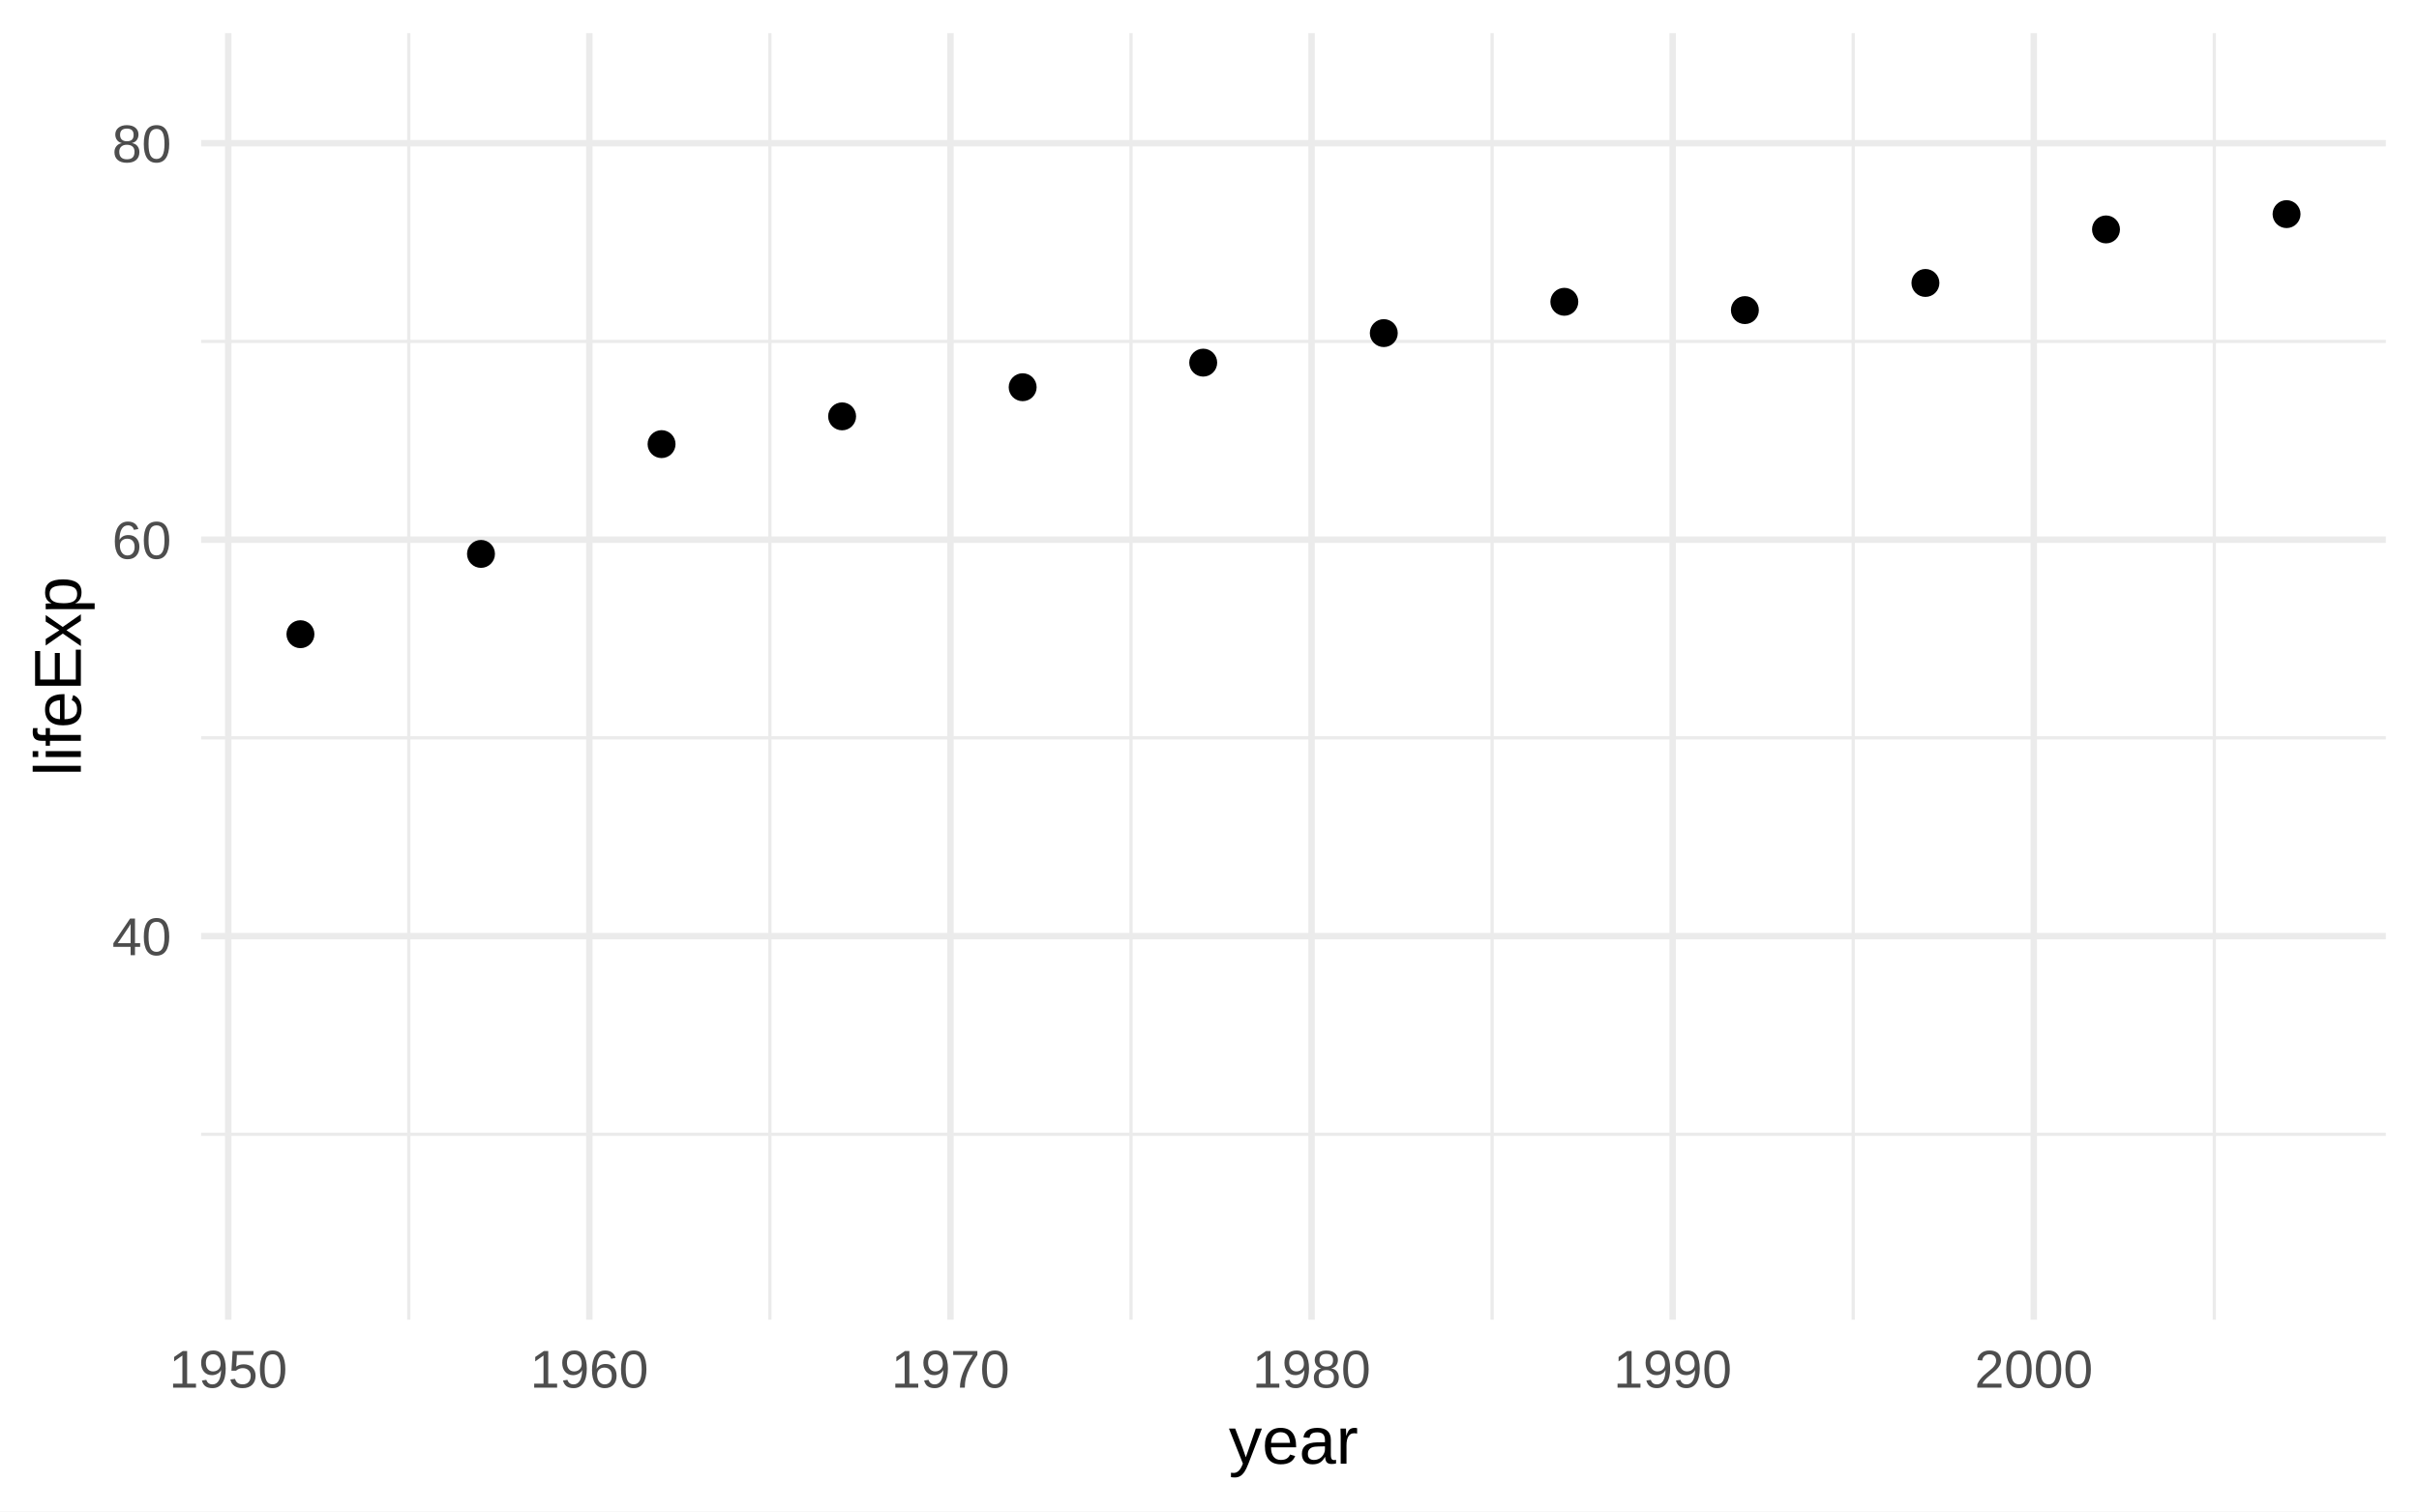
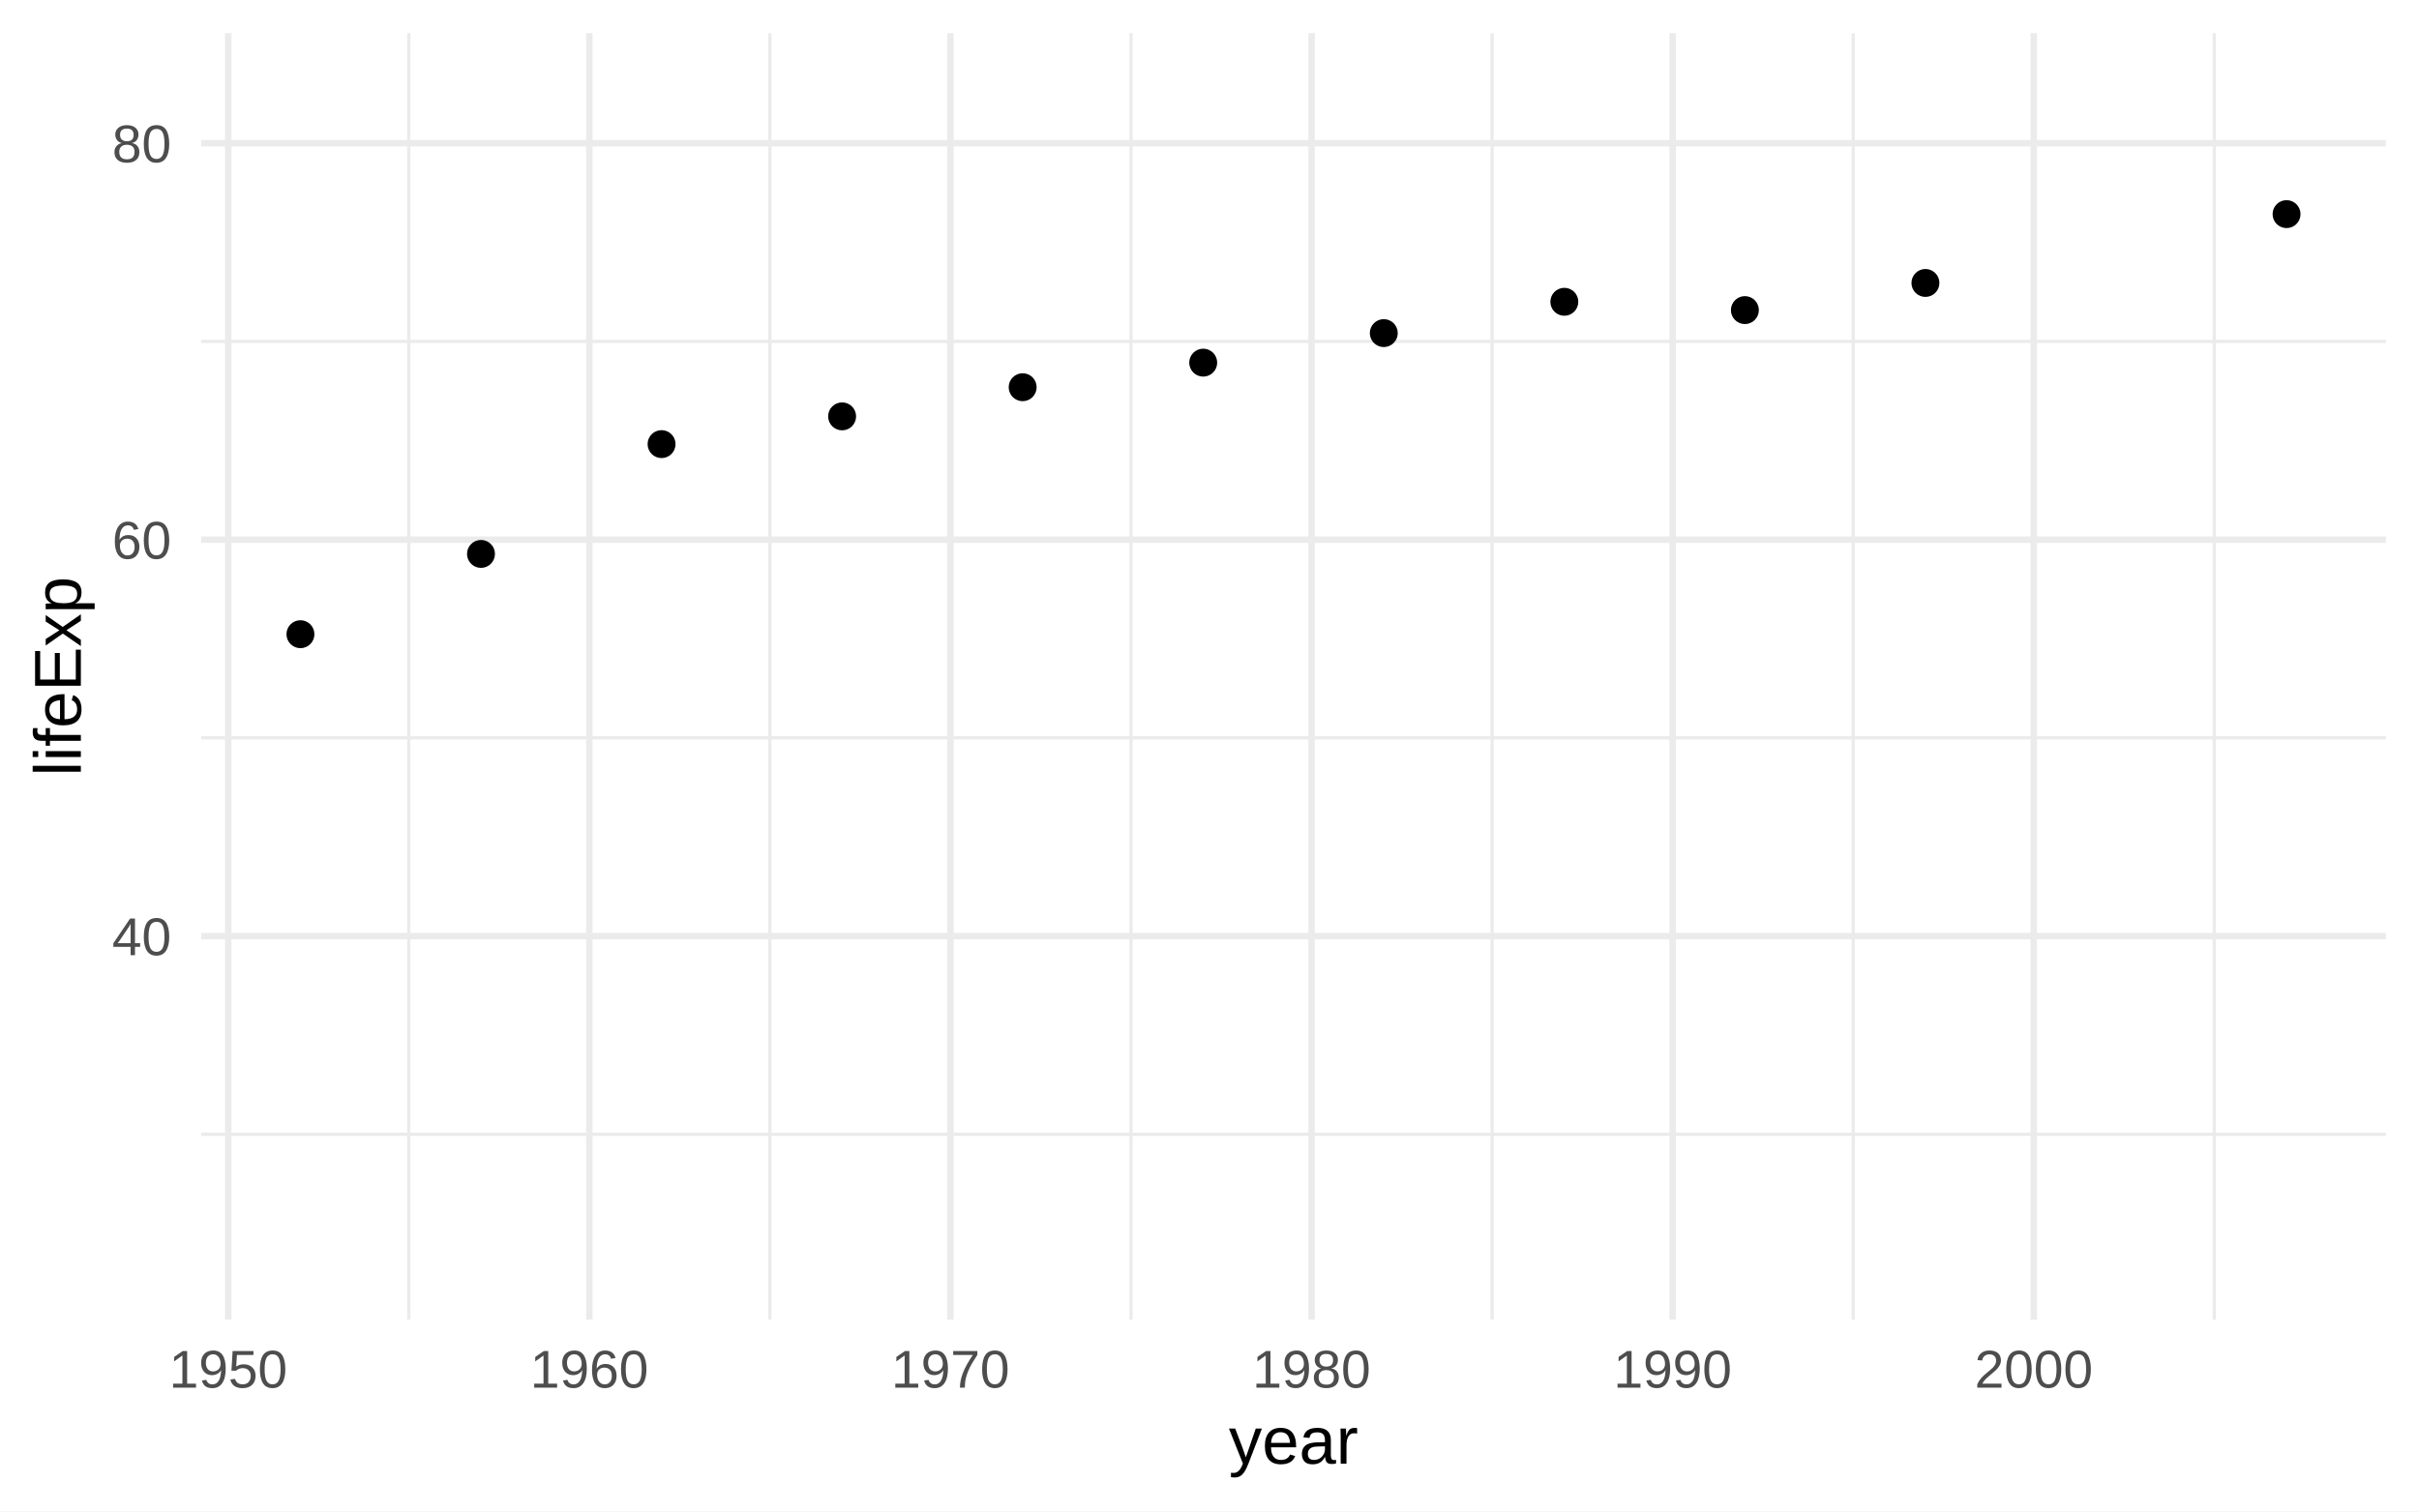
<svg xmlns="http://www.w3.org/2000/svg" class="svglite" width="800.00pt" height="500.00pt" viewBox="0 0 800.00 500.00">
  <defs>
    <style type="text/css">
    .svglite line, .svglite polyline, .svglite polygon, .svglite path, .svglite rect, .svglite circle {
      fill: none;
      stroke: #000000;
      stroke-linecap: round;
      stroke-linejoin: round;
      stroke-miterlimit: 10.00;
    }
    .svglite text {
      white-space: pre;
    }
  </style>
  </defs>
  <rect width="100%" height="100%" style="stroke: none; fill: #FFFFFF;" />
  <defs>
    <clipPath id="cpMC4wMHw4MDAuMDB8MC4wMHw1MDAuMDA=">
      <rect x="0.00" y="0.00" width="800.00" height="500.00" />
    </clipPath>
  </defs>
  <g clip-path="url(#cpMC4wMHw4MDAuMDB8MC4wMHw1MDAuMDA=)">
</g>
  <defs>
    <clipPath id="cpNjYuNTJ8Nzg5LjA0fDEwLjk2fDQzNi41NA==">
      <rect x="66.52" y="10.96" width="722.52" height="425.58" />
    </clipPath>
  </defs>
  <g clip-path="url(#cpNjYuNTJ8Nzg5LjA0fDEwLjk2fDQzNi41NA==)">
    <polyline points="66.52,375.22 789.04,375.22 " style="stroke-width: 1.07; stroke: #EBEBEB; stroke-linecap: butt;" />
    <polyline points="66.52,244.08 789.04,244.08 " style="stroke-width: 1.07; stroke: #EBEBEB; stroke-linecap: butt;" />
    <polyline points="66.52,112.94 789.04,112.94 " style="stroke-width: 1.07; stroke: #EBEBEB; stroke-linecap: butt;" />
    <polyline points="135.19,436.54 135.19,10.96 " style="stroke-width: 1.07; stroke: #EBEBEB; stroke-linecap: butt;" />
    <polyline points="254.61,436.54 254.61,10.96 " style="stroke-width: 1.07; stroke: #EBEBEB; stroke-linecap: butt;" />
    <polyline points="374.04,436.54 374.04,10.96 " style="stroke-width: 1.07; stroke: #EBEBEB; stroke-linecap: butt;" />
    <polyline points="493.46,436.54 493.46,10.96 " style="stroke-width: 1.07; stroke: #EBEBEB; stroke-linecap: butt;" />
    <polyline points="612.89,436.54 612.89,10.96 " style="stroke-width: 1.07; stroke: #EBEBEB; stroke-linecap: butt;" />
    <polyline points="732.31,436.54 732.31,10.96 " style="stroke-width: 1.07; stroke: #EBEBEB; stroke-linecap: butt;" />
    <polyline points="66.52,309.65 789.04,309.65 " style="stroke-width: 2.13; stroke: #EBEBEB; stroke-linecap: butt;" />
    <polyline points="66.52,178.51 789.04,178.51 " style="stroke-width: 2.13; stroke: #EBEBEB; stroke-linecap: butt;" />
    <polyline points="66.52,47.37 789.04,47.37 " style="stroke-width: 2.13; stroke: #EBEBEB; stroke-linecap: butt;" />
    <polyline points="75.48,436.54 75.48,10.96 " style="stroke-width: 2.13; stroke: #EBEBEB; stroke-linecap: butt;" />
    <polyline points="194.90,436.54 194.90,10.96 " style="stroke-width: 2.13; stroke: #EBEBEB; stroke-linecap: butt;" />
    <polyline points="314.33,436.54 314.33,10.96 " style="stroke-width: 2.13; stroke: #EBEBEB; stroke-linecap: butt;" />
    <polyline points="433.75,436.54 433.75,10.96 " style="stroke-width: 2.13; stroke: #EBEBEB; stroke-linecap: butt;" />
    <polyline points="553.18,436.54 553.18,10.96 " style="stroke-width: 2.13; stroke: #EBEBEB; stroke-linecap: butt;" />
    <polyline points="672.60,436.54 672.60,10.96 " style="stroke-width: 2.13; stroke: #EBEBEB; stroke-linecap: butt;" />
    <circle cx="99.36" cy="209.79" r="3.91" style="stroke-width: 1.42; fill: #000000;" />
    <circle cx="159.07" cy="183.23" r="3.91" style="stroke-width: 1.42; fill: #000000;" />
    <circle cx="218.79" cy="146.91" r="3.91" style="stroke-width: 1.42; fill: #000000;" />
    <circle cx="278.50" cy="137.73" r="3.91" style="stroke-width: 1.42; fill: #000000;" />
    <circle cx="338.21" cy="128.09" r="3.91" style="stroke-width: 1.42; fill: #000000;" />
    <circle cx="397.92" cy="119.96" r="3.91" style="stroke-width: 1.42; fill: #000000;" />
    <circle cx="457.64" cy="110.19" r="3.91" style="stroke-width: 1.42; fill: #000000;" />
    <circle cx="517.35" cy="99.83" r="3.91" style="stroke-width: 1.42; fill: #000000;" />
    <circle cx="577.06" cy="102.58" r="3.91" style="stroke-width: 1.42; fill: #000000;" />
    <circle cx="636.77" cy="93.60" r="3.91" style="stroke-width: 1.42; fill: #000000;" />
-     <circle cx="696.49" cy="75.89" r="3.91" style="stroke-width: 1.42; fill: #000000;" />
    <circle cx="756.20" cy="70.83" r="3.91" style="stroke-width: 1.42; fill: #000000;" />
  </g>
  <g clip-path="url(#cpMC4wMHw4MDAuMDB8MC4wMHw1MDAuMDA=)">
    <text x="56.66" y="315.96" text-anchor="end" style="font-size: 17.60px;fill: #4D4D4D; font-family: &quot;Arial&quot;;" textLength="19.57px" lengthAdjust="spacingAndGlyphs">40</text>
    <text x="56.66" y="184.82" text-anchor="end" style="font-size: 17.60px;fill: #4D4D4D; font-family: &quot;Arial&quot;;" textLength="19.57px" lengthAdjust="spacingAndGlyphs">60</text>
    <text x="56.66" y="53.68" text-anchor="end" style="font-size: 17.60px;fill: #4D4D4D; font-family: &quot;Arial&quot;;" textLength="19.57px" lengthAdjust="spacingAndGlyphs">80</text>
    <text x="75.48" y="459.02" text-anchor="middle" style="font-size: 17.60px;fill: #4D4D4D; font-family: &quot;Arial&quot;;" textLength="39.14px" lengthAdjust="spacingAndGlyphs">1950</text>
    <text x="194.90" y="459.02" text-anchor="middle" style="font-size: 17.60px;fill: #4D4D4D; font-family: &quot;Arial&quot;;" textLength="39.14px" lengthAdjust="spacingAndGlyphs">1960</text>
    <text x="314.33" y="459.02" text-anchor="middle" style="font-size: 17.60px;fill: #4D4D4D; font-family: &quot;Arial&quot;;" textLength="39.14px" lengthAdjust="spacingAndGlyphs">1970</text>
    <text x="433.75" y="459.02" text-anchor="middle" style="font-size: 17.60px;fill: #4D4D4D; font-family: &quot;Arial&quot;;" textLength="39.14px" lengthAdjust="spacingAndGlyphs">1980</text>
    <text x="553.18" y="459.02" text-anchor="middle" style="font-size: 17.60px;fill: #4D4D4D; font-family: &quot;Arial&quot;;" textLength="39.14px" lengthAdjust="spacingAndGlyphs">1990</text>
    <text x="672.60" y="459.02" text-anchor="middle" style="font-size: 17.60px;fill: #4D4D4D; font-family: &quot;Arial&quot;;" textLength="39.14px" lengthAdjust="spacingAndGlyphs">2000</text>
    <text x="427.78" y="484.17" text-anchor="middle" style="font-size: 22.00px; font-family: &quot;Arial&quot;;" textLength="42.80px" lengthAdjust="spacingAndGlyphs">year</text>
    <text transform="translate(26.74,223.75) rotate(-90)" text-anchor="middle" style="font-size: 22.00px; font-family: &quot;Arial&quot;;" textLength="66.03px" lengthAdjust="spacingAndGlyphs">lifeExp</text>
  </g>
</svg>
